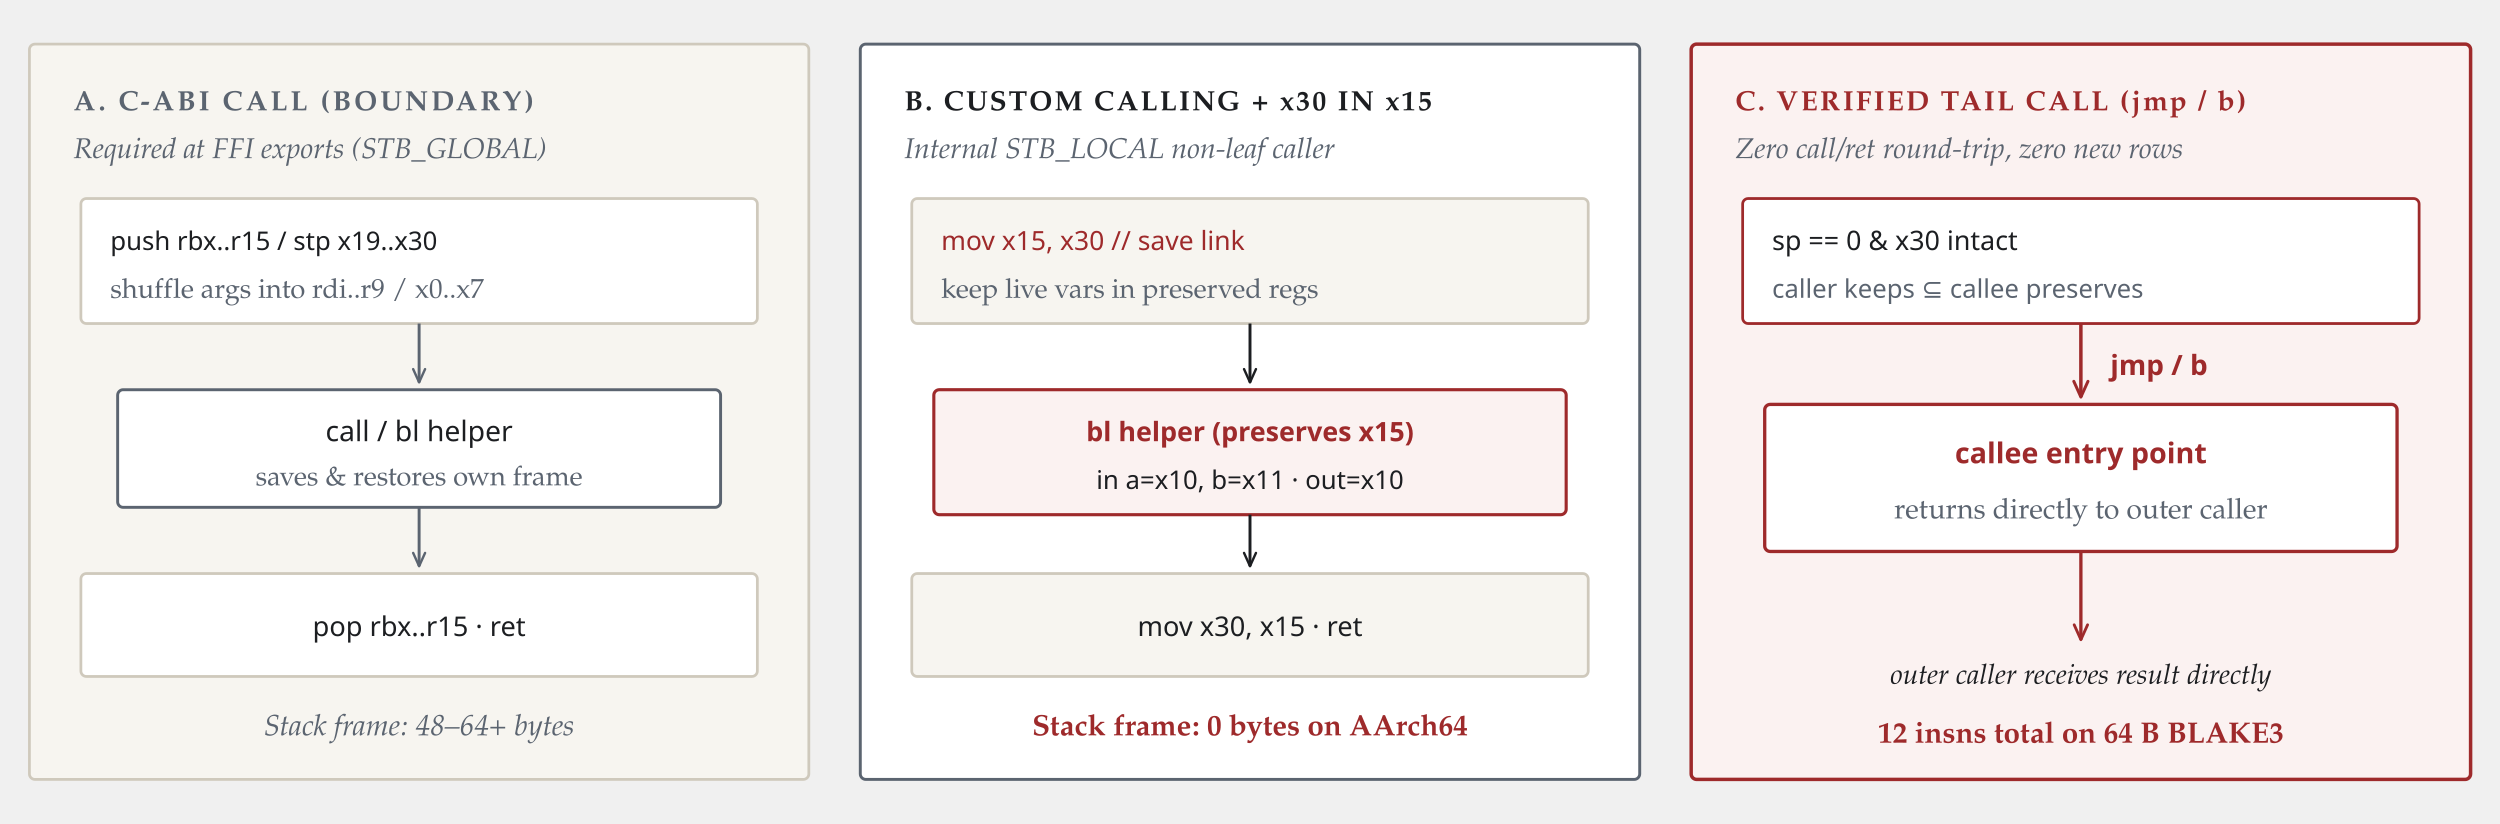
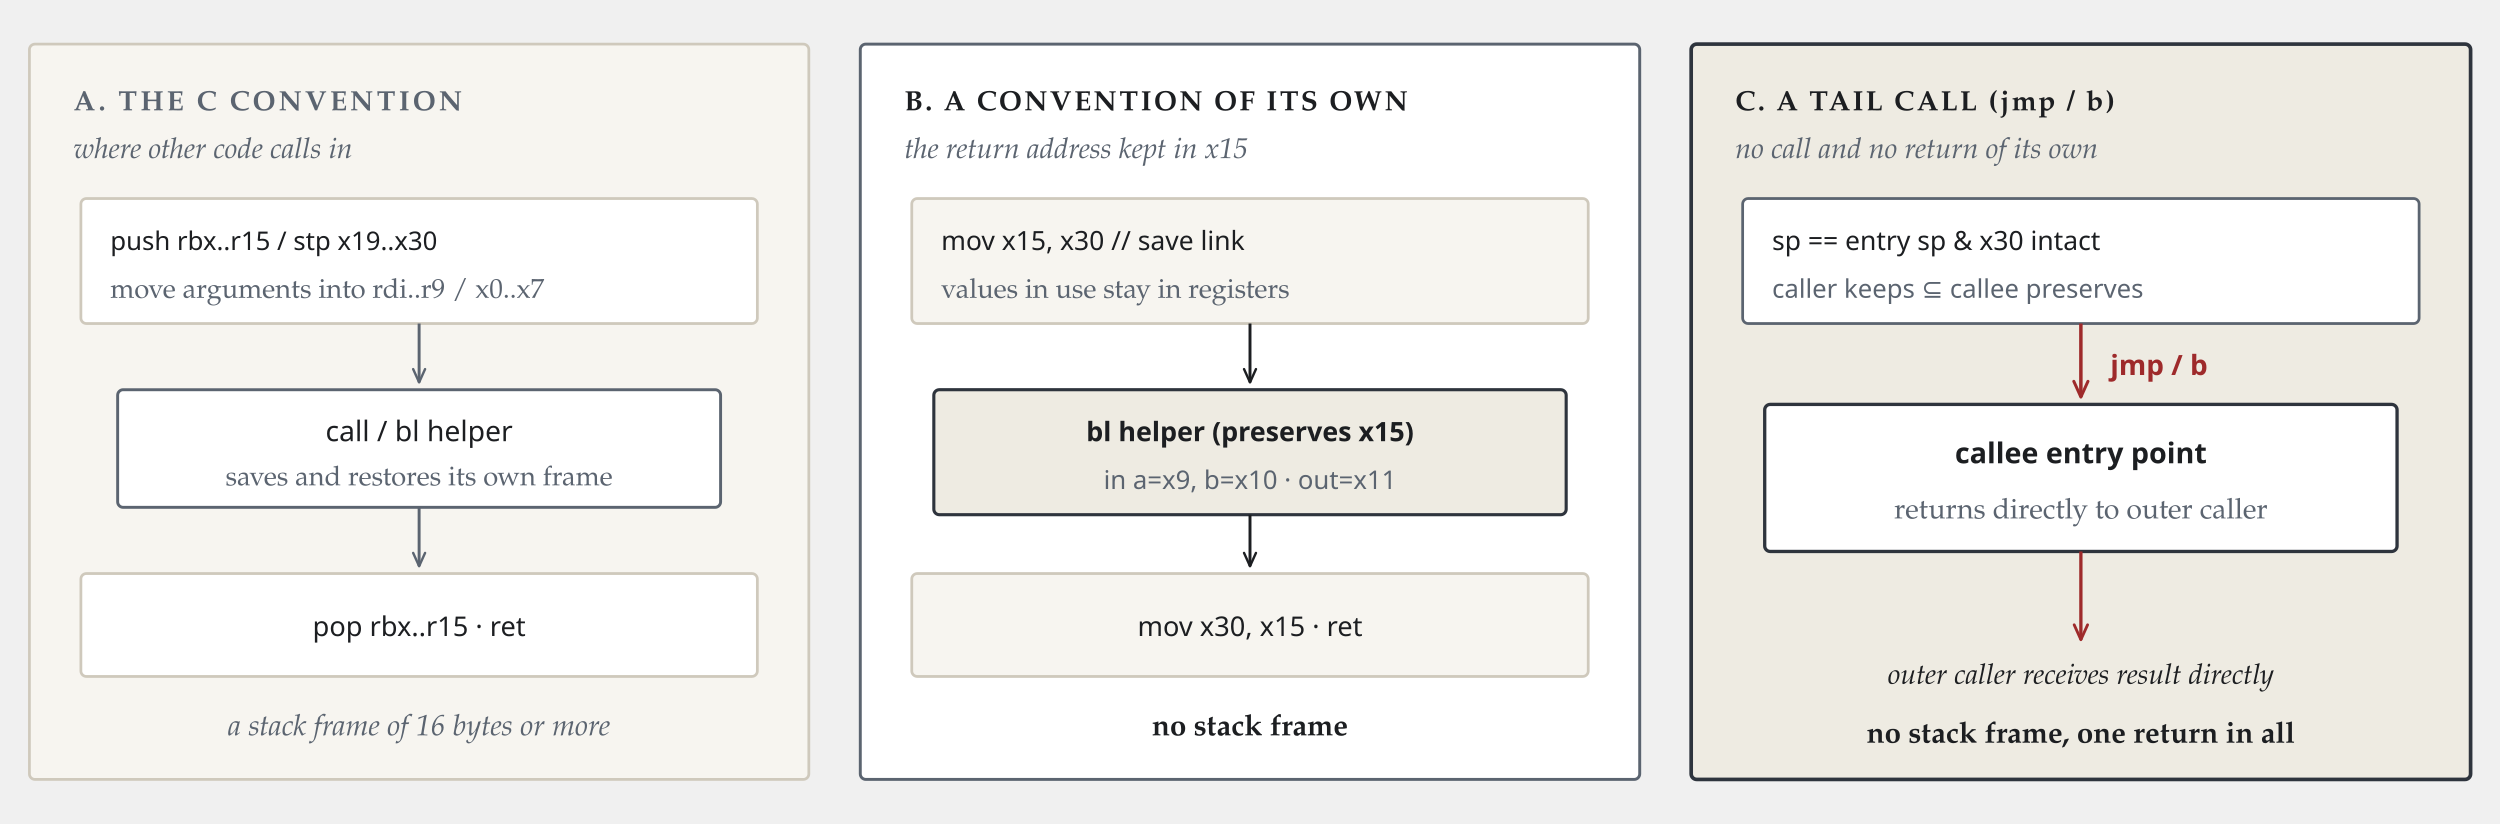
<svg xmlns="http://www.w3.org/2000/svg" viewBox="0 0 680 224" width="680" height="224">
  <defs>
    <marker id="arr-ink" viewBox="0 0 8 8" refX="7" refY="4" markerWidth="6" markerHeight="6" orient="auto">
      <path d="M1,1.3 L7,4 L1,6.7" fill="none" stroke="#1C1E21" stroke-width="1.1" stroke-linecap="round" stroke-linejoin="round" />
    </marker>
    <marker id="arr-slate" viewBox="0 0 8 8" refX="7" refY="4" markerWidth="6" markerHeight="6" orient="auto">
      <path d="M1,1.3 L7,4 L1,6.7" fill="none" stroke="#5B6470" stroke-width="1.1" stroke-linecap="round" stroke-linejoin="round" />
    </marker>
    <marker id="arr-accent" viewBox="0 0 8 8" refX="7" refY="4" markerWidth="6" markerHeight="6" orient="auto">
      <path d="M1,1.3 L7,4 L1,6.7" fill="none" stroke="#9E2A2B" stroke-width="1.15" stroke-linecap="round" stroke-linejoin="round" />
    </marker>
  </defs>
  <rect x="8" y="12" width="212" height="200" rx="1.5" fill="#F7F5F0" stroke="#CFC9BC" stroke-width="0.75" />
-   <text x="20" y="30" text-anchor="start" font-family="Palatino" font-size="7.6" font-weight="bold" font-style="normal" fill="#5B6470" letter-spacing="0.8">A.  C-ABI CALL  (BOUNDARY)</text>
-   <text x="20" y="43" text-anchor="start" font-family="Palatino" font-size="7.8" font-weight="normal" font-style="italic" fill="#5B6470">Required at FFI exports (STB_GLOBAL)</text>
+   <text x="20" y="30" text-anchor="start" font-family="Palatino" font-size="7.6" font-weight="bold" font-style="normal" fill="#5B6470" letter-spacing="0.8">A.  THE C CONVENTION</text>
+   <text x="20" y="43" text-anchor="start" font-family="Palatino" font-size="7.8" font-weight="normal" font-style="italic" fill="#5B6470">where other code calls in</text>
  <rect x="22" y="54" width="184" height="34" rx="1.5" fill="#FFFFFF" stroke="#CFC9BC" stroke-width="0.75" />
  <text x="30" y="68" text-anchor="start" font-family="Menlo" font-size="7.0" font-weight="normal" font-style="normal" fill="#1C1E21">push rbx..r15 / stp x19..x30</text>
-   <text x="30" y="81" text-anchor="start" font-family="Palatino" font-size="7.4" font-weight="normal" font-style="normal" fill="#5B6470">shuffle args into rdi..r9 / x0..x7</text>
+   <text x="30" y="81" text-anchor="start" font-family="Palatino" font-size="7.4" font-weight="normal" font-style="normal" fill="#5B6470">move arguments into rdi..r9 / x0..x7</text>
  <line x1="114" y1="88" x2="114" y2="104" stroke="#5B6470" stroke-width="0.8" marker-end="url(#arr-slate)" />
  <rect x="32" y="106" width="164" height="32" rx="1.5" fill="#FFFFFF" stroke="#5B6470" stroke-width="0.8" />
  <text x="114" y="120" text-anchor="middle" font-family="Menlo" font-size="7.7" font-weight="normal" font-style="normal" fill="#1C1E21">call / bl  helper</text>
-   <text x="114" y="132" text-anchor="middle" font-family="Palatino" font-size="7.4" font-weight="normal" font-style="normal" fill="#5B6470">saves &amp; restores own frame</text>
+   <text x="114" y="132" text-anchor="middle" font-family="Palatino" font-size="7.4" font-weight="normal" font-style="normal" fill="#5B6470">saves and restores its own frame</text>
  <line x1="114" y1="138" x2="114" y2="154" stroke="#5B6470" stroke-width="0.8" marker-end="url(#arr-slate)" />
  <rect x="22" y="156" width="184" height="28" rx="1.5" fill="#FFFFFF" stroke="#CFC9BC" stroke-width="0.75" />
  <text x="114" y="173" text-anchor="middle" font-family="Menlo" font-size="7.4" font-weight="normal" font-style="normal" fill="#1C1E21">pop rbx..r15  ·  ret</text>
-   <text x="114" y="200" text-anchor="middle" font-family="Palatino" font-size="8.0" font-weight="normal" font-style="italic" fill="#5B6470">Stack frame: 48–64+ bytes</text>
+   <text x="114" y="200" text-anchor="middle" font-family="Palatino" font-size="8.0" font-weight="normal" font-style="italic" fill="#5B6470">a stack frame of 16 bytes or more</text>
  <rect x="234" y="12" width="212" height="200" rx="1.5" fill="#FFFFFF" stroke="#5B6470" stroke-width="0.8" />
-   <text x="246" y="30" text-anchor="start" font-family="Palatino" font-size="7.6" font-weight="bold" font-style="normal" fill="#1C1E21" letter-spacing="0.6">B.  CUSTOM CALLING + x30 IN x15</text>
-   <text x="246" y="43" text-anchor="start" font-family="Palatino" font-size="7.8" font-weight="normal" font-style="italic" fill="#5B6470">Internal STB_LOCAL non-leaf caller</text>
+   <text x="246" y="30" text-anchor="start" font-family="Palatino" font-size="7.6" font-weight="bold" font-style="normal" fill="#1C1E21" letter-spacing="0.6">B.  A CONVENTION OF ITS OWN</text>
+   <text x="246" y="43" text-anchor="start" font-family="Palatino" font-size="7.8" font-weight="normal" font-style="italic" fill="#5B6470">the return address kept in x15</text>
  <rect x="248" y="54" width="184" height="34" rx="1.5" fill="#F7F5F0" stroke="#CFC9BC" stroke-width="0.75" />
-   <text x="256" y="68" text-anchor="start" font-family="Menlo" font-size="7.2" font-weight="normal" font-style="normal" fill="#9E2A2B">mov x15, x30   // save link</text>
-   <text x="256" y="81" text-anchor="start" font-family="Palatino" font-size="7.4" font-weight="normal" font-style="normal" fill="#5B6470">keep live vars in preserved regs</text>
+   <text x="256" y="68" text-anchor="start" font-family="Menlo" font-size="7.2" font-weight="normal" font-style="normal" fill="#1C1E21">mov x15, x30   // save link</text>
+   <text x="256" y="81" text-anchor="start" font-family="Palatino" font-size="7.4" font-weight="normal" font-style="normal" fill="#5B6470">values in use stay in registers</text>
  <line x1="340" y1="88" x2="340" y2="104" stroke="#1C1E21" stroke-width="0.8" marker-end="url(#arr-ink)" />
-   <rect x="254" y="106" width="172" height="34" rx="1.5" fill="#FBF2F1" stroke="#9E2A2B" stroke-width="0.85" />
-   <text x="340" y="120" text-anchor="middle" font-family="Menlo" font-size="7.3" font-weight="bold" font-style="normal" fill="#9E2A2B">bl  helper   (preserves x15)</text>
-   <text x="340" y="133" text-anchor="middle" font-family="Menlo" font-size="7.0" font-weight="normal" font-style="normal" fill="#1C1E21">in a=x10, b=x11  ·  out=x10</text>
+   <rect x="254" y="106" width="172" height="34" rx="1.5" fill="#EEEBE2" stroke="#2E343D" stroke-width="0.85" />
+   <text x="340" y="120" text-anchor="middle" font-family="Menlo" font-size="7.3" font-weight="bold" font-style="normal" fill="#1C1E21">bl  helper   (preserves x15)</text>
+   <text x="340" y="133" text-anchor="middle" font-family="Menlo" font-size="7.0" font-weight="normal" font-style="normal" fill="#5B6470">in a=x9, b=x10  ·  out=x11</text>
  <line x1="340" y1="140" x2="340" y2="154" stroke="#1C1E21" stroke-width="0.8" marker-end="url(#arr-ink)" />
  <rect x="248" y="156" width="184" height="28" rx="1.5" fill="#F7F5F0" stroke="#CFC9BC" stroke-width="0.75" />
  <text x="340" y="173" text-anchor="middle" font-family="Menlo" font-size="7.4" font-weight="normal" font-style="normal" fill="#1C1E21">mov x30, x15  ·  ret</text>
-   <text x="340" y="200" text-anchor="middle" font-family="Palatino" font-size="8.0" font-weight="bold" font-style="normal" fill="#9E2A2B">Stack frame: 0 bytes on AArch64</text>
-   <rect x="460" y="12" width="212" height="200" rx="1.5" fill="#FBF2F1" stroke="#9E2A2B" stroke-width="0.95" />
-   <text x="472" y="30" text-anchor="start" font-family="Palatino" font-size="7.6" font-weight="bold" font-style="normal" fill="#9E2A2B" letter-spacing="0.6">C.  VERIFIED TAIL CALL  (jmp / b)</text>
-   <text x="472" y="43" text-anchor="start" font-family="Palatino" font-size="7.8" font-weight="normal" font-style="italic" fill="#5B6470">Zero call/ret round-trip, zero new rows</text>
-   <rect x="474" y="54" width="184" height="34" rx="1.5" fill="#FFFFFF" stroke="#9E2A2B" stroke-width="0.75" />
-   <text x="482" y="68" text-anchor="start" font-family="Menlo" font-size="7.3" font-weight="normal" font-style="normal" fill="#1C1E21">sp == 0  &amp;  x30 intact</text>
+   <text x="340" y="200" text-anchor="middle" font-family="Palatino" font-size="8.0" font-weight="bold" font-style="normal" fill="#1C1E21">no stack frame</text>
+   <rect x="460" y="12" width="212" height="200" rx="1.5" fill="#EEEBE2" stroke="#2E343D" stroke-width="1.0" />
+   <text x="472" y="30" text-anchor="start" font-family="Palatino" font-size="7.6" font-weight="bold" font-style="normal" fill="#1C1E21" letter-spacing="0.6">C.  A TAIL CALL  (jmp / b)</text>
+   <text x="472" y="43" text-anchor="start" font-family="Palatino" font-size="7.8" font-weight="normal" font-style="italic" fill="#5B6470">no call and no return of its own</text>
+   <rect x="474" y="54" width="184" height="34" rx="1.5" fill="#FFFFFF" stroke="#5B6470" stroke-width="0.75" />
+   <text x="482" y="68" text-anchor="start" font-family="Menlo" font-size="7.2" font-weight="normal" font-style="normal" fill="#1C1E21">sp == entry sp  &amp;  x30 intact</text>
  <text x="482" y="81" text-anchor="start" font-family="Menlo" font-size="7.0" font-weight="normal" font-style="normal" fill="#5B6470">caller keeps ⊆ callee preserves</text>
  <line x1="566" y1="88" x2="566" y2="108" stroke="#9E2A2B" stroke-width="0.95" marker-end="url(#arr-accent)" />
  <text x="574" y="102" text-anchor="start" font-family="Menlo" font-size="7.6" font-weight="bold" font-style="normal" fill="#9E2A2B">jmp / b</text>
-   <rect x="480" y="110" width="172" height="40" rx="1.5" fill="#FFFFFF" stroke="#9E2A2B" stroke-width="0.9" />
-   <text x="566" y="126" text-anchor="middle" font-family="Menlo" font-size="7.8" font-weight="bold" font-style="normal" fill="#9E2A2B">callee entry point</text>
+   <rect x="480" y="110" width="172" height="40" rx="1.5" fill="#FFFFFF" stroke="#2E343D" stroke-width="0.9" />
+   <text x="566" y="126" text-anchor="middle" font-family="Menlo" font-size="7.8" font-weight="bold" font-style="normal" fill="#1C1E21">callee entry point</text>
  <text x="566" y="141" text-anchor="middle" font-family="Palatino" font-size="7.7" font-weight="normal" font-style="normal" fill="#5B6470">returns directly to outer caller</text>
  <line x1="566" y1="150" x2="566" y2="174" stroke="#9E2A2B" stroke-width="0.9" marker-end="url(#arr-accent)" />
-   <text x="566" y="186" text-anchor="middle" font-family="Palatino" font-size="7.6" font-weight="normal" font-style="italic" fill="#1C1E21">outer caller receives result directly</text>
-   <text x="566" y="202" text-anchor="middle" font-family="Palatino" font-size="8.0" font-weight="bold" font-style="normal" fill="#9E2A2B">12 insns total on 64 B BLAKE3</text>
+   <text x="566" y="186" text-anchor="middle" font-family="Palatino" font-size="7.7" font-weight="normal" font-style="italic" fill="#1C1E21">outer caller receives result directly</text>
+   <text x="566" y="202" text-anchor="middle" font-family="Palatino" font-size="8.0" font-weight="bold" font-style="normal" fill="#1C1E21">no stack frame, one return in all</text>
</svg>
